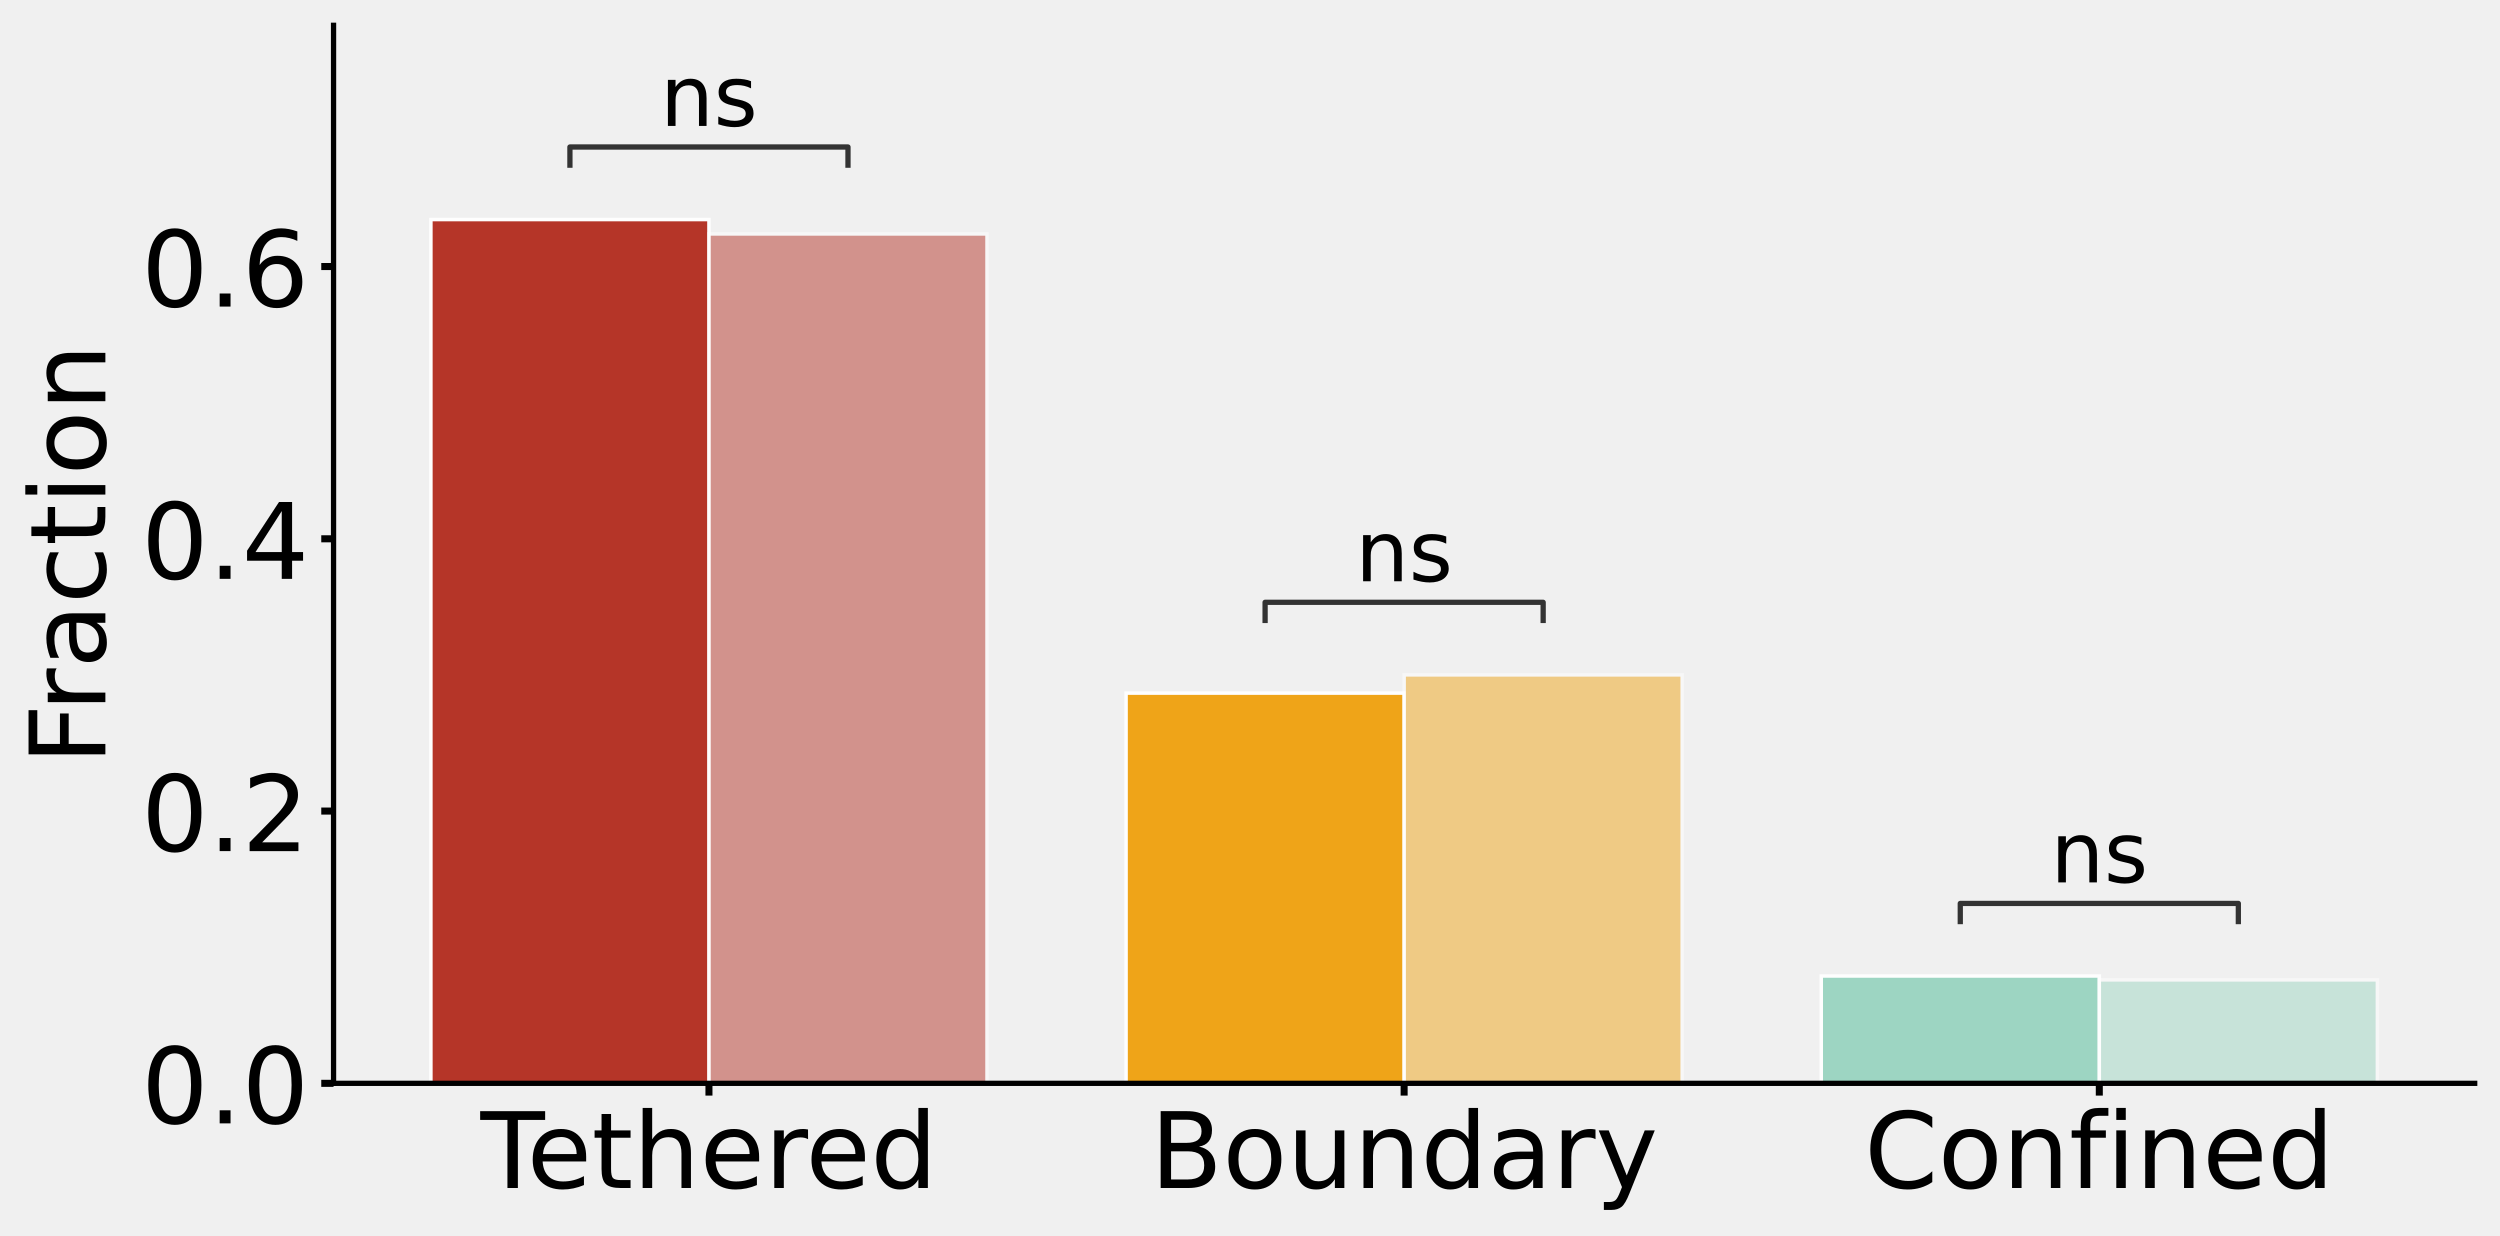
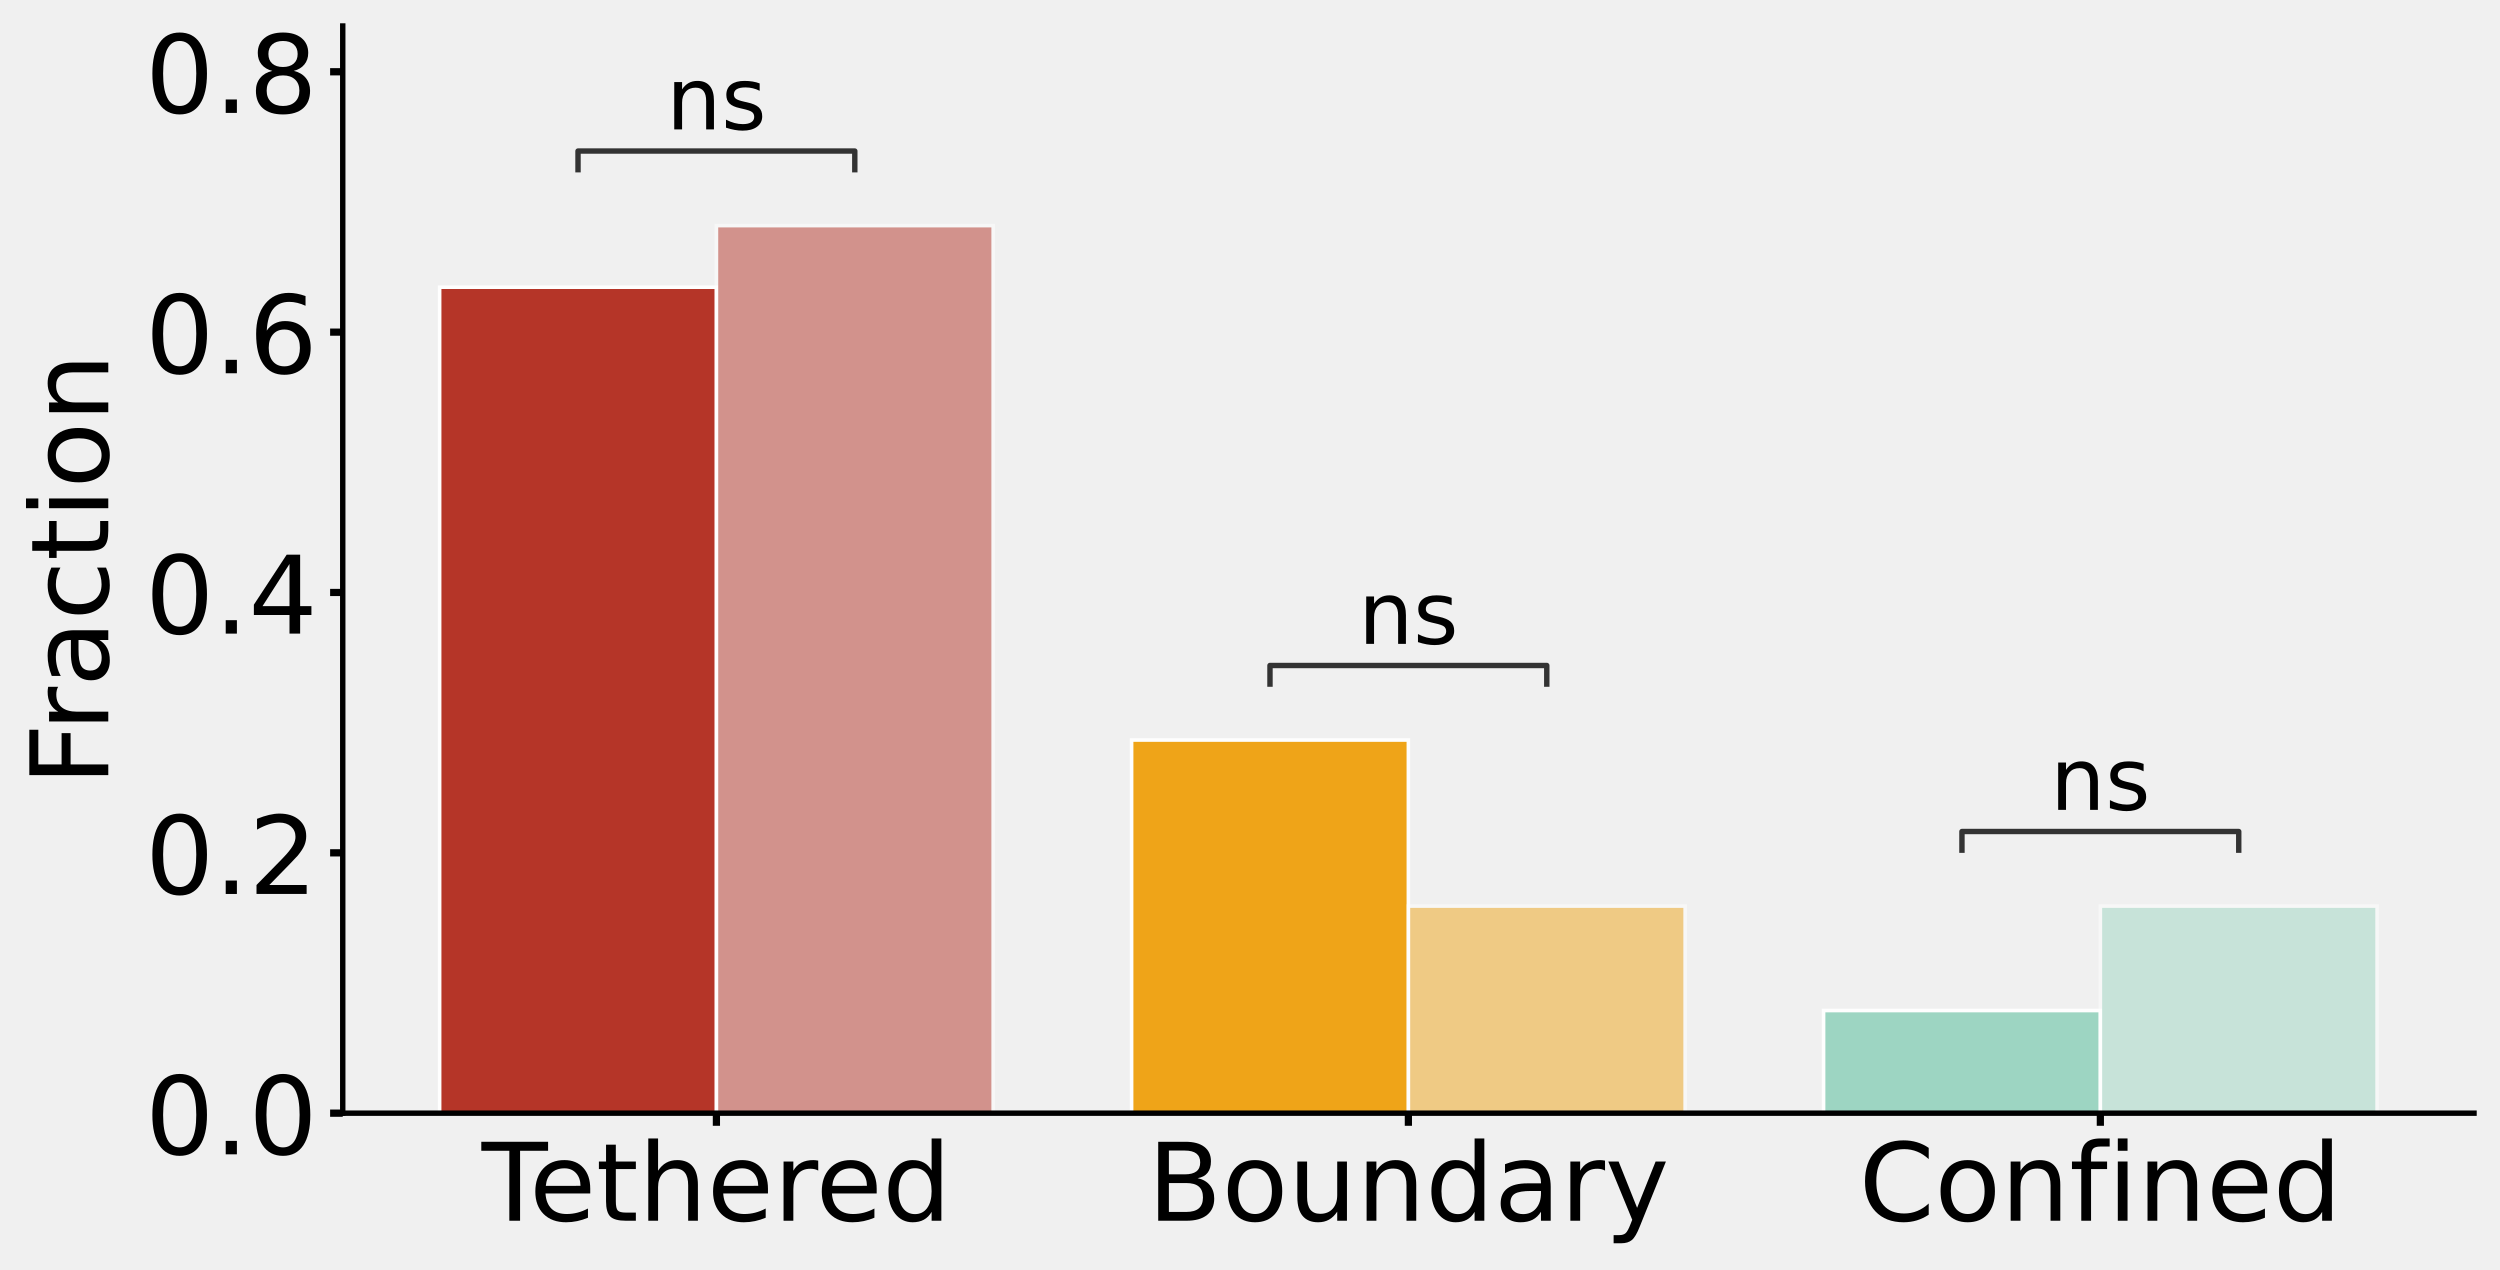
- <svg xmlns="http://www.w3.org/2000/svg" xmlns:xlink="http://www.w3.org/1999/xlink" width="711.604pt" height="351.594pt" viewBox="0 0 711.604 351.594" version="1.1">
+ <svg xmlns="http://www.w3.org/2000/svg" xmlns:xlink="http://www.w3.org/1999/xlink" width="692.524pt" height="351.594pt" viewBox="0 0 692.524 351.594" version="1.1">
  <defs>
    <style type="text/css">*{stroke-linejoin: round; stroke-linecap: butt}</style>
  </defs>
  <g id="figure_1">
    <g id="patch_1">
-       <path d="M 0 351.594  L 711.604 351.594  L 711.604 0  L 0 0  L 0 351.594  z " style="fill: none" />
+       <path d="M 0 351.594  L 692.524 351.594  L 692.524 0  L 0 0  L 0 351.594  z " style="fill: none" />
    </g>
    <g id="axes_1">
      <g id="patch_2">
-         <path d="M 94.944 308.36  L 704.404 308.36  L 704.404 7.2  L 94.944 7.2  L 94.944 308.36  z " style="fill: none" />
+         <path d="M 94.944 308.36  L 685.324 308.36  L 685.324 7.2  L 94.944 7.2  L 94.944 308.36  z " style="fill: none" />
      </g>
      <g id="patch_3">
-         <path d="M 122.646 308.36  L 201.797 308.36  L 201.797 62.495  L 122.646 62.495  z " clip-path="url(#peb0c8e40a4)" style="fill: #ae2012; opacity: 0.9; stroke: #ffffff; stroke-linejoin: miter" />
+         <path d="M 121.779 308.36  L 198.452 308.36  L 198.452 79.555  L 121.779 79.555  z " clip-path="url(#p368affc6e2)" style="fill: #ae2012; opacity: 0.9; stroke: #ffffff; stroke-linejoin: miter" />
      </g>
      <g id="patch_4">
-         <path d="M 320.523 308.36  L 399.674 308.36  L 399.674 197.289  L 320.523 197.289  z " clip-path="url(#peb0c8e40a4)" style="fill: #ee9b00; opacity: 0.9; stroke: #ffffff; stroke-linejoin: miter" />
+         <path d="M 313.461 308.36  L 390.134 308.36  L 390.134 204.996  L 313.461 204.996  z " clip-path="url(#p368affc6e2)" style="fill: #ee9b00; opacity: 0.9; stroke: #ffffff; stroke-linejoin: miter" />
      </g>
      <g id="patch_5">
-         <path d="M 518.4 308.36  L 597.55 308.36  L 597.55 277.807  L 518.4 277.807  z " clip-path="url(#peb0c8e40a4)" style="fill: #94d2bd; opacity: 0.9; stroke: #ffffff; stroke-linejoin: miter" />
+         <path d="M 505.143 308.36  L 581.816 308.36  L 581.816 279.927  L 505.143 279.927  z " clip-path="url(#p368affc6e2)" style="fill: #94d2bd; opacity: 0.9; stroke: #ffffff; stroke-linejoin: miter" />
      </g>
      <g id="patch_6">
-         <path d="M 201.797 308.36  L 280.948 308.36  L 280.948 66.586  L 201.797 66.586  z " clip-path="url(#peb0c8e40a4)" style="fill: #ae2012; opacity: 0.45; stroke: #ffffff; stroke-linejoin: miter" />
+         <path d="M 198.452 308.36  L 275.125 308.36  L 275.125 62.495  L 198.452 62.495  z " clip-path="url(#p368affc6e2)" style="fill: #ae2012; opacity: 0.45; stroke: #ffffff; stroke-linejoin: miter" />
      </g>
      <g id="patch_7">
-         <path d="M 399.674 308.36  L 478.824 308.36  L 478.824 192.096  L 399.674 192.096  z " clip-path="url(#peb0c8e40a4)" style="fill: #ee9b00; opacity: 0.45; stroke: #ffffff; stroke-linejoin: miter" />
+         <path d="M 390.134 308.36  L 466.806 308.36  L 466.806 250.991  L 390.134 250.991  z " clip-path="url(#p368affc6e2)" style="fill: #ee9b00; opacity: 0.45; stroke: #ffffff; stroke-linejoin: miter" />
      </g>
      <g id="patch_8">
-         <path d="M 597.55 308.36  L 676.701 308.36  L 676.701 278.909  L 597.55 278.909  z " clip-path="url(#peb0c8e40a4)" style="fill: #94d2bd; opacity: 0.45; stroke: #ffffff; stroke-linejoin: miter" />
+         <path d="M 581.816 308.36  L 658.488 308.36  L 658.488 250.991  L 581.816 250.991  z " clip-path="url(#p368affc6e2)" style="fill: #94d2bd; opacity: 0.45; stroke: #ffffff; stroke-linejoin: miter" />
      </g>
      <g id="patch_9">
-         <path d="M 201.797 308.36  L 201.797 308.36  L 201.797 308.36  L 201.797 308.36  z " clip-path="url(#peb0c8e40a4)" style="fill: #808080; stroke: #ffffff; stroke-linejoin: miter" />
+         <path d="M 198.452 308.36  L 198.452 308.36  L 198.452 308.36  L 198.452 308.36  z " clip-path="url(#p368affc6e2)" style="fill: #808080; stroke: #ffffff; stroke-linejoin: miter" />
      </g>
      <g id="patch_10">
-         <path d="M 201.797 308.36  L 201.797 308.36  L 201.797 308.36  L 201.797 308.36  z " clip-path="url(#peb0c8e40a4)" style="fill: #808080; stroke: #ffffff; stroke-linejoin: miter" />
+         <path d="M 198.452 308.36  L 198.452 308.36  L 198.452 308.36  L 198.452 308.36  z " clip-path="url(#p368affc6e2)" style="fill: #808080; stroke: #ffffff; stroke-linejoin: miter" />
      </g>
      <g id="matplotlib.axis_1">
        <g id="xtick_1">
          <g id="line2d_1">
            <defs>
-               <path id="ma38549ca52" d="M 0 0  L 0 3.5  " style="stroke: #000000; stroke-width: 2" />
+               <path id="mf58834b5ab" d="M 0 0  L 0 3.5  " style="stroke: #000000; stroke-width: 2" />
            </defs>
            <g>
-               <use xlink:href="#ma38549ca52" x="201.797" y="308.36" style="stroke: #000000; stroke-width: 2" />
+               <use xlink:href="#mf58834b5ab" x="198.452" y="308.36" style="stroke: #000000; stroke-width: 2" />
            </g>
          </g>
          <g id="text_1">
-             <g transform="translate(136.7581 338.1553) scale(0.3 -0.3)">
+             <g transform="translate(133.4129 338.1553) scale(0.3 -0.3)">
              <defs>
                <path id="DejaVuSans-54" d="M -19 4666  L 3928 4666  L 3928 4134  L 2272 4134  L 2272 0  L 1638 0  L 1638 4134  L -19 4134  L -19 4666  z " transform="scale(0.015625)" />
                <path id="DejaVuSans-65" d="M 3597 1894  L 3597 1613  L 953 1613  Q 991 1019 1311 708  Q 1631 397 2203 397  Q 2534 397 2845 478  Q 3156 559 3463 722  L 3463 178  Q 3153 47 2828 -22  Q 2503 -91 2169 -91  Q 1331 -91 842 396  Q 353 884 353 1716  Q 353 2575 817 3079  Q 1281 3584 2069 3584  Q 2775 3584 3186 3129  Q 3597 2675 3597 1894  z M 3022 2063  Q 3016 2534 2758 2815  Q 2500 3097 2075 3097  Q 1594 3097 1305 2825  Q 1016 2553 972 2059  L 3022 2063  z " transform="scale(0.015625)" />
                <path id="DejaVuSans-74" d="M 1172 4494  L 1172 3500  L 2356 3500  L 2356 3053  L 1172 3053  L 1172 1153  Q 1172 725 1289 603  Q 1406 481 1766 481  L 2356 481  L 2356 0  L 1766 0  Q 1100 0 847 248  Q 594 497 594 1153  L 594 3053  L 172 3053  L 172 3500  L 594 3500  L 594 4494  L 1172 4494  z " transform="scale(0.015625)" />
                <path id="DejaVuSans-68" d="M 3513 2113  L 3513 0  L 2938 0  L 2938 2094  Q 2938 2591 2744 2837  Q 2550 3084 2163 3084  Q 1697 3084 1428 2787  Q 1159 2491 1159 1978  L 1159 0  L 581 0  L 581 4863  L 1159 4863  L 1159 2956  Q 1366 3272 1645 3428  Q 1925 3584 2291 3584  Q 2894 3584 3203 3211  Q 3513 2838 3513 2113  z " transform="scale(0.015625)" />
                <path id="DejaVuSans-72" d="M 2631 2963  Q 2534 3019 2420 3045  Q 2306 3072 2169 3072  Q 1681 3072 1420 2755  Q 1159 2438 1159 1844  L 1159 0  L 581 0  L 581 3500  L 1159 3500  L 1159 2956  Q 1341 3275 1631 3429  Q 1922 3584 2338 3584  Q 2397 3584 2469 3576  Q 2541 3569 2628 3553  L 2631 2963  z " transform="scale(0.015625)" />
                <path id="DejaVuSans-64" d="M 2906 2969  L 2906 4863  L 3481 4863  L 3481 0  L 2906 0  L 2906 525  Q 2725 213 2448 61  Q 2172 -91 1784 -91  Q 1150 -91 751 415  Q 353 922 353 1747  Q 353 2572 751 3078  Q 1150 3584 1784 3584  Q 2172 3584 2448 3432  Q 2725 3281 2906 2969  z M 947 1747  Q 947 1113 1208 752  Q 1469 391 1925 391  Q 2381 391 2643 752  Q 2906 1113 2906 1747  Q 2906 2381 2643 2742  Q 2381 3103 1925 3103  Q 1469 3103 1208 2742  Q 947 2381 947 1747  z " transform="scale(0.015625)" />
              </defs>
              <use xlink:href="#DejaVuSans-54" />
              <use xlink:href="#DejaVuSans-65" transform="translate(44.08398 0)" />
              <use xlink:href="#DejaVuSans-74" transform="translate(105.6074 0)" />
              <use xlink:href="#DejaVuSans-68" transform="translate(144.8164 0)" />
              <use xlink:href="#DejaVuSans-65" transform="translate(208.1953 0)" />
              <use xlink:href="#DejaVuSans-72" transform="translate(269.7188 0)" />
              <use xlink:href="#DejaVuSans-65" transform="translate(308.582 0)" />
              <use xlink:href="#DejaVuSans-64" transform="translate(370.1055 0)" />
            </g>
          </g>
        </g>
        <g id="xtick_2">
          <g id="line2d_2">
            <g>
-               <use xlink:href="#ma38549ca52" x="399.674" y="308.36" style="stroke: #000000; stroke-width: 2" />
+               <use xlink:href="#mf58834b5ab" x="390.134" y="308.36" style="stroke: #000000; stroke-width: 2" />
            </g>
          </g>
          <g id="text_2">
-             <g transform="translate(327.4323 338.1553) scale(0.3 -0.3)">
+             <g transform="translate(317.8923 338.1553) scale(0.3 -0.3)">
              <defs>
                <path id="DejaVuSans-42" d="M 1259 2228  L 1259 519  L 2272 519  Q 2781 519 3026 730  Q 3272 941 3272 1375  Q 3272 1813 3026 2020  Q 2781 2228 2272 2228  L 1259 2228  z M 1259 4147  L 1259 2741  L 2194 2741  Q 2656 2741 2882 2914  Q 3109 3088 3109 3444  Q 3109 3797 2882 3972  Q 2656 4147 2194 4147  L 1259 4147  z M 628 4666  L 2241 4666  Q 2963 4666 3353 4366  Q 3744 4066 3744 3513  Q 3744 3084 3544 2831  Q 3344 2578 2956 2516  Q 3422 2416 3680 2098  Q 3938 1781 3938 1306  Q 3938 681 3513 340  Q 3088 0 2303 0  L 628 0  L 628 4666  z " transform="scale(0.015625)" />
                <path id="DejaVuSans-6f" d="M 1959 3097  Q 1497 3097 1228 2736  Q 959 2375 959 1747  Q 959 1119 1226 758  Q 1494 397 1959 397  Q 2419 397 2687 759  Q 2956 1122 2956 1747  Q 2956 2369 2687 2733  Q 2419 3097 1959 3097  z M 1959 3584  Q 2709 3584 3137 3096  Q 3566 2609 3566 1747  Q 3566 888 3137 398  Q 2709 -91 1959 -91  Q 1206 -91 779 398  Q 353 888 353 1747  Q 353 2609 779 3096  Q 1206 3584 1959 3584  z " transform="scale(0.015625)" />
                <path id="DejaVuSans-75" d="M 544 1381  L 544 3500  L 1119 3500  L 1119 1403  Q 1119 906 1312 657  Q 1506 409 1894 409  Q 2359 409 2629 706  Q 2900 1003 2900 1516  L 2900 3500  L 3475 3500  L 3475 0  L 2900 0  L 2900 538  Q 2691 219 2414 64  Q 2138 -91 1772 -91  Q 1169 -91 856 284  Q 544 659 544 1381  z M 1991 3584  L 1991 3584  z " transform="scale(0.015625)" />
                <path id="DejaVuSans-6e" d="M 3513 2113  L 3513 0  L 2938 0  L 2938 2094  Q 2938 2591 2744 2837  Q 2550 3084 2163 3084  Q 1697 3084 1428 2787  Q 1159 2491 1159 1978  L 1159 0  L 581 0  L 581 3500  L 1159 3500  L 1159 2956  Q 1366 3272 1645 3428  Q 1925 3584 2291 3584  Q 2894 3584 3203 3211  Q 3513 2838 3513 2113  z " transform="scale(0.015625)" />
                <path id="DejaVuSans-61" d="M 2194 1759  Q 1497 1759 1228 1600  Q 959 1441 959 1056  Q 959 750 1161 570  Q 1363 391 1709 391  Q 2188 391 2477 730  Q 2766 1069 2766 1631  L 2766 1759  L 2194 1759  z M 3341 1997  L 3341 0  L 2766 0  L 2766 531  Q 2569 213 2275 61  Q 1981 -91 1556 -91  Q 1019 -91 701 211  Q 384 513 384 1019  Q 384 1609 779 1909  Q 1175 2209 1959 2209  L 2766 2209  L 2766 2266  Q 2766 2663 2505 2880  Q 2244 3097 1772 3097  Q 1472 3097 1187 3025  Q 903 2953 641 2809  L 641 3341  Q 956 3463 1253 3523  Q 1550 3584 1831 3584  Q 2591 3584 2966 3190  Q 3341 2797 3341 1997  z " transform="scale(0.015625)" />
                <path id="DejaVuSans-79" d="M 2059 -325  Q 1816 -950 1584 -1140  Q 1353 -1331 966 -1331  L 506 -1331  L 506 -850  L 844 -850  Q 1081 -850 1212 -737  Q 1344 -625 1503 -206  L 1606 56  L 191 3500  L 800 3500  L 1894 763  L 2988 3500  L 3597 3500  L 2059 -325  z " transform="scale(0.015625)" />
              </defs>
              <use xlink:href="#DejaVuSans-42" />
              <use xlink:href="#DejaVuSans-6f" transform="translate(68.60352 0)" />
              <use xlink:href="#DejaVuSans-75" transform="translate(129.7852 0)" />
              <use xlink:href="#DejaVuSans-6e" transform="translate(193.1641 0)" />
              <use xlink:href="#DejaVuSans-64" transform="translate(256.543 0)" />
              <use xlink:href="#DejaVuSans-61" transform="translate(320.0195 0)" />
              <use xlink:href="#DejaVuSans-72" transform="translate(381.2988 0)" />
              <use xlink:href="#DejaVuSans-79" transform="translate(422.4121 0)" />
            </g>
          </g>
        </g>
        <g id="xtick_3">
          <g id="line2d_3">
            <g>
-               <use xlink:href="#ma38549ca52" x="597.55" y="308.36" style="stroke: #000000; stroke-width: 2" />
+               <use xlink:href="#mf58834b5ab" x="581.816" y="308.36" style="stroke: #000000; stroke-width: 2" />
            </g>
          </g>
          <g id="text_3">
-             <g transform="translate(530.6855 338.1553) scale(0.3 -0.3)">
+             <g transform="translate(514.9507 338.1553) scale(0.3 -0.3)">
              <defs>
                <path id="DejaVuSans-43" d="M 4122 4306  L 4122 3641  Q 3803 3938 3442 4084  Q 3081 4231 2675 4231  Q 1875 4231 1450 3742  Q 1025 3253 1025 2328  Q 1025 1406 1450 917  Q 1875 428 2675 428  Q 3081 428 3442 575  Q 3803 722 4122 1019  L 4122 359  Q 3791 134 3420 21  Q 3050 -91 2638 -91  Q 1578 -91 968 557  Q 359 1206 359 2328  Q 359 3453 968 4101  Q 1578 4750 2638 4750  Q 3056 4750 3426 4639  Q 3797 4528 4122 4306  z " transform="scale(0.015625)" />
                <path id="DejaVuSans-66" d="M 2375 4863  L 2375 4384  L 1825 4384  Q 1516 4384 1395 4259  Q 1275 4134 1275 3809  L 1275 3500  L 2222 3500  L 2222 3053  L 1275 3053  L 1275 0  L 697 0  L 697 3053  L 147 3053  L 147 3500  L 697 3500  L 697 3744  Q 697 4328 969 4595  Q 1241 4863 1831 4863  L 2375 4863  z " transform="scale(0.015625)" />
                <path id="DejaVuSans-69" d="M 603 3500  L 1178 3500  L 1178 0  L 603 0  L 603 3500  z M 603 4863  L 1178 4863  L 1178 4134  L 603 4134  L 603 4863  z " transform="scale(0.015625)" />
              </defs>
              <use xlink:href="#DejaVuSans-43" />
              <use xlink:href="#DejaVuSans-6f" transform="translate(69.82422 0)" />
              <use xlink:href="#DejaVuSans-6e" transform="translate(131.0059 0)" />
              <use xlink:href="#DejaVuSans-66" transform="translate(194.3848 0)" />
              <use xlink:href="#DejaVuSans-69" transform="translate(229.5898 0)" />
              <use xlink:href="#DejaVuSans-6e" transform="translate(257.373 0)" />
              <use xlink:href="#DejaVuSans-65" transform="translate(320.752 0)" />
              <use xlink:href="#DejaVuSans-64" transform="translate(382.2754 0)" />
            </g>
          </g>
        </g>
      </g>
      <g id="matplotlib.axis_2">
        <g id="ytick_1">
          <g id="line2d_4">
            <defs>
-               <path id="m34a6d1bf60" d="M 0 0  L -3.5 0  " style="stroke: #000000; stroke-width: 2" />
+               <path id="m77b708cbc3" d="M 0 0  L -3.5 0  " style="stroke: #000000; stroke-width: 2" />
            </defs>
            <g>
-               <use xlink:href="#m34a6d1bf60" x="94.944" y="308.36" style="stroke: #000000; stroke-width: 2" />
+               <use xlink:href="#m77b708cbc3" x="94.944" y="308.36" style="stroke: #000000; stroke-width: 2" />
            </g>
          </g>
          <g id="text_4">
            <g transform="translate(40.23438 319.7577) scale(0.3 -0.3)">
              <defs>
                <path id="DejaVuSans-30" d="M 2034 4250  Q 1547 4250 1301 3770  Q 1056 3291 1056 2328  Q 1056 1369 1301 889  Q 1547 409 2034 409  Q 2525 409 2770 889  Q 3016 1369 3016 2328  Q 3016 3291 2770 3770  Q 2525 4250 2034 4250  z M 2034 4750  Q 2819 4750 3233 4129  Q 3647 3509 3647 2328  Q 3647 1150 3233 529  Q 2819 -91 2034 -91  Q 1250 -91 836 529  Q 422 1150 422 2328  Q 422 3509 836 4129  Q 1250 4750 2034 4750  z " transform="scale(0.015625)" />
                <path id="DejaVuSans-2e" d="M 684 794  L 1344 794  L 1344 0  L 684 0  L 684 794  z " transform="scale(0.015625)" />
              </defs>
              <use xlink:href="#DejaVuSans-30" />
              <use xlink:href="#DejaVuSans-2e" transform="translate(63.62305 0)" />
              <use xlink:href="#DejaVuSans-30" transform="translate(95.41016 0)" />
            </g>
          </g>
        </g>
        <g id="ytick_2">
          <g id="line2d_5">
            <g>
-               <use xlink:href="#m34a6d1bf60" x="94.944" y="230.862" style="stroke: #000000; stroke-width: 2" />
+               <use xlink:href="#m77b708cbc3" x="94.944" y="236.24" style="stroke: #000000; stroke-width: 2" />
            </g>
          </g>
          <g id="text_5">
-             <g transform="translate(40.23438 242.2598) scale(0.3 -0.3)">
+             <g transform="translate(40.23438 247.6372) scale(0.3 -0.3)">
              <defs>
                <path id="DejaVuSans-32" d="M 1228 531  L 3431 531  L 3431 0  L 469 0  L 469 531  Q 828 903 1448 1529  Q 2069 2156 2228 2338  Q 2531 2678 2651 2914  Q 2772 3150 2772 3378  Q 2772 3750 2511 3984  Q 2250 4219 1831 4219  Q 1534 4219 1204 4116  Q 875 4013 500 3803  L 500 4441  Q 881 4594 1212 4672  Q 1544 4750 1819 4750  Q 2544 4750 2975 4387  Q 3406 4025 3406 3419  Q 3406 3131 3298 2873  Q 3191 2616 2906 2266  Q 2828 2175 2409 1742  Q 1991 1309 1228 531  z " transform="scale(0.015625)" />
              </defs>
              <use xlink:href="#DejaVuSans-30" />
              <use xlink:href="#DejaVuSans-2e" transform="translate(63.62305 0)" />
              <use xlink:href="#DejaVuSans-32" transform="translate(95.41016 0)" />
            </g>
          </g>
        </g>
        <g id="ytick_3">
          <g id="line2d_6">
            <g>
-               <use xlink:href="#m34a6d1bf60" x="94.944" y="153.364" style="stroke: #000000; stroke-width: 2" />
+               <use xlink:href="#m77b708cbc3" x="94.944" y="164.119" style="stroke: #000000; stroke-width: 2" />
            </g>
          </g>
          <g id="text_6">
-             <g transform="translate(40.23438 164.762) scale(0.3 -0.3)">
+             <g transform="translate(40.23438 175.5168) scale(0.3 -0.3)">
              <defs>
                <path id="DejaVuSans-34" d="M 2419 4116  L 825 1625  L 2419 1625  L 2419 4116  z M 2253 4666  L 3047 4666  L 3047 1625  L 3713 1625  L 3713 1100  L 3047 1100  L 3047 0  L 2419 0  L 2419 1100  L 313 1100  L 313 1709  L 2253 4666  z " transform="scale(0.015625)" />
              </defs>
              <use xlink:href="#DejaVuSans-30" />
              <use xlink:href="#DejaVuSans-2e" transform="translate(63.62305 0)" />
              <use xlink:href="#DejaVuSans-34" transform="translate(95.41016 0)" />
            </g>
          </g>
        </g>
        <g id="ytick_4">
          <g id="line2d_7">
            <g>
-               <use xlink:href="#m34a6d1bf60" x="94.944" y="75.867" style="stroke: #000000; stroke-width: 2" />
+               <use xlink:href="#m77b708cbc3" x="94.944" y="91.999" style="stroke: #000000; stroke-width: 2" />
            </g>
          </g>
          <g id="text_7">
-             <g transform="translate(40.23438 87.26418) scale(0.3 -0.3)">
+             <g transform="translate(40.23438 103.3964) scale(0.3 -0.3)">
              <defs>
                <path id="DejaVuSans-36" d="M 2113 2584  Q 1688 2584 1439 2293  Q 1191 2003 1191 1497  Q 1191 994 1439 701  Q 1688 409 2113 409  Q 2538 409 2786 701  Q 3034 994 3034 1497  Q 3034 2003 2786 2293  Q 2538 2584 2113 2584  z M 3366 4563  L 3366 3988  Q 3128 4100 2886 4159  Q 2644 4219 2406 4219  Q 1781 4219 1451 3797  Q 1122 3375 1075 2522  Q 1259 2794 1537 2939  Q 1816 3084 2150 3084  Q 2853 3084 3261 2657  Q 3669 2231 3669 1497  Q 3669 778 3244 343  Q 2819 -91 2113 -91  Q 1303 -91 875 529  Q 447 1150 447 2328  Q 447 3434 972 4092  Q 1497 4750 2381 4750  Q 2619 4750 2861 4703  Q 3103 4656 3366 4563  z " transform="scale(0.015625)" />
              </defs>
              <use xlink:href="#DejaVuSans-30" />
              <use xlink:href="#DejaVuSans-2e" transform="translate(63.62305 0)" />
              <use xlink:href="#DejaVuSans-36" transform="translate(95.41016 0)" />
            </g>
          </g>
        </g>
-         <g id="text_8">
+         <g id="ytick_5">
+           <g id="line2d_8">
+             <g>
+               <use xlink:href="#m77b708cbc3" x="94.944" y="19.878" style="stroke: #000000; stroke-width: 2" />
+             </g>
+           </g>
+           <g id="text_8">
+             <g transform="translate(40.23438 31.27595) scale(0.3 -0.3)">
+               <defs>
+                 <path id="DejaVuSans-38" d="M 2034 2216  Q 1584 2216 1326 1975  Q 1069 1734 1069 1313  Q 1069 891 1326 650  Q 1584 409 2034 409  Q 2484 409 2743 651  Q 3003 894 3003 1313  Q 3003 1734 2745 1975  Q 2488 2216 2034 2216  z M 1403 2484  Q 997 2584 770 2862  Q 544 3141 544 3541  Q 544 4100 942 4425  Q 1341 4750 2034 4750  Q 2731 4750 3128 4425  Q 3525 4100 3525 3541  Q 3525 3141 3298 2862  Q 3072 2584 2669 2484  Q 3125 2378 3379 2068  Q 3634 1759 3634 1313  Q 3634 634 3220 271  Q 2806 -91 2034 -91  Q 1263 -91 848 271  Q 434 634 434 1313  Q 434 1759 690 2068  Q 947 2378 1403 2484  z M 1172 3481  Q 1172 3119 1398 2916  Q 1625 2713 2034 2713  Q 2441 2713 2670 2916  Q 2900 3119 2900 3481  Q 2900 3844 2670 4047  Q 2441 4250 2034 4250  Q 1625 4250 1398 4047  Q 1172 3844 1172 3481  z " transform="scale(0.015625)" />
+               </defs>
+               <use xlink:href="#DejaVuSans-30" />
+               <use xlink:href="#DejaVuSans-2e" transform="translate(63.62305 0)" />
+               <use xlink:href="#DejaVuSans-38" transform="translate(95.41016 0)" />
+             </g>
+           </g>
+         </g>
+         <g id="text_9">
          <g transform="translate(29.99531 217.6581) rotate(-90) scale(0.3 -0.3)">
            <defs>
              <path id="DejaVuSans-46" d="M 628 4666  L 3309 4666  L 3309 4134  L 1259 4134  L 1259 2759  L 3109 2759  L 3109 2228  L 1259 2228  L 1259 0  L 628 0  L 628 4666  z " transform="scale(0.015625)" />
              <path id="DejaVuSans-63" d="M 3122 3366  L 3122 2828  Q 2878 2963 2633 3030  Q 2388 3097 2138 3097  Q 1578 3097 1268 2742  Q 959 2388 959 1747  Q 959 1106 1268 751  Q 1578 397 2138 397  Q 2388 397 2633 464  Q 2878 531 3122 666  L 3122 134  Q 2881 22 2623 -34  Q 2366 -91 2075 -91  Q 1284 -91 818 406  Q 353 903 353 1747  Q 353 2603 823 3093  Q 1294 3584 2113 3584  Q 2378 3584 2631 3529  Q 2884 3475 3122 3366  z " transform="scale(0.015625)" />
            </defs>
            <use xlink:href="#DejaVuSans-46" />
            <use xlink:href="#DejaVuSans-72" transform="translate(50.26953 0)" />
            <use xlink:href="#DejaVuSans-61" transform="translate(91.38281 0)" />
            <use xlink:href="#DejaVuSans-63" transform="translate(152.6621 0)" />
            <use xlink:href="#DejaVuSans-74" transform="translate(207.6426 0)" />
            <use xlink:href="#DejaVuSans-69" transform="translate(246.8516 0)" />
            <use xlink:href="#DejaVuSans-6f" transform="translate(274.6348 0)" />
            <use xlink:href="#DejaVuSans-6e" transform="translate(335.8164 0)" />
          </g>
        </g>
      </g>
-       <g id="line2d_8">
-         <path clip-path="url(#peb0c8e40a4)" style="fill: none; stroke: #424242; stroke-width: 2.25; stroke-linecap: square" />
-       </g>
      <g id="line2d_9">
-         <path clip-path="url(#peb0c8e40a4)" style="fill: none; stroke: #424242; stroke-width: 2.25; stroke-linecap: square" />
+         <path clip-path="url(#p368affc6e2)" style="fill: none; stroke: #424242; stroke-width: 2.25; stroke-linecap: square" />
      </g>
      <g id="line2d_10">
-         <path clip-path="url(#peb0c8e40a4)" style="fill: none; stroke: #424242; stroke-width: 2.25; stroke-linecap: square" />
+         <path clip-path="url(#p368affc6e2)" style="fill: none; stroke: #424242; stroke-width: 2.25; stroke-linecap: square" />
      </g>
      <g id="line2d_11">
-         <path clip-path="url(#peb0c8e40a4)" style="fill: none; stroke: #424242; stroke-width: 2.25; stroke-linecap: square" />
+         <path clip-path="url(#p368affc6e2)" style="fill: none; stroke: #424242; stroke-width: 2.25; stroke-linecap: square" />
      </g>
      <g id="line2d_12">
-         <path clip-path="url(#peb0c8e40a4)" style="fill: none; stroke: #424242; stroke-width: 2.25; stroke-linecap: square" />
+         <path clip-path="url(#p368affc6e2)" style="fill: none; stroke: #424242; stroke-width: 2.25; stroke-linecap: square" />
      </g>
      <g id="line2d_13">
-         <path clip-path="url(#peb0c8e40a4)" style="fill: none; stroke: #424242; stroke-width: 2.25; stroke-linecap: square" />
+         <path clip-path="url(#p368affc6e2)" style="fill: none; stroke: #424242; stroke-width: 2.25; stroke-linecap: square" />
      </g>
      <g id="line2d_14">
-         <path d="M 360.098 176.607  L 360.098 171.443  L 439.249 171.443  L 439.249 176.607  " style="fill: none; stroke: #333333; stroke-width: 1.5; stroke-linecap: square" />
+         <path clip-path="url(#p368affc6e2)" style="fill: none; stroke: #424242; stroke-width: 2.25; stroke-linecap: square" />
      </g>
      <g id="line2d_15">
-         <path d="M 162.222 47.005  L 162.222 41.842  L 241.372 41.842  L 241.372 47.005  " style="fill: none; stroke: #333333; stroke-width: 1.5; stroke-linecap: square" />
+         <path d="M 351.797 189.507  L 351.797 184.344  L 428.47 184.344  L 428.47 189.507  " style="fill: none; stroke: #333333; stroke-width: 1.5; stroke-linecap: square" />
      </g>
      <g id="line2d_16">
-         <path d="M 557.975 262.317  L 557.975 257.154  L 637.126 257.154  L 637.126 262.317  " style="fill: none; stroke: #333333; stroke-width: 1.5; stroke-linecap: square" />
+         <path d="M 160.116 47.005  L 160.116 41.842  L 236.788 41.842  L 236.788 47.005  " style="fill: none; stroke: #333333; stroke-width: 1.5; stroke-linecap: square" />
+       </g>
+       <g id="line2d_17">
+         <path d="M 543.479 235.502  L 543.479 230.339  L 620.152 230.339  L 620.152 235.502  " style="fill: none; stroke: #333333; stroke-width: 1.5; stroke-linecap: square" />
      </g>
      <g id="patch_11">
        <path d="M 94.944 308.36  L 94.944 7.2  " style="fill: none; stroke: #000000; stroke-width: 1.5; stroke-linejoin: miter; stroke-linecap: square" />
      </g>
      <g id="patch_12">
-         <path d="M 94.944 308.36  L 704.404 308.36  " style="fill: none; stroke: #000000; stroke-width: 1.5; stroke-linejoin: miter; stroke-linecap: square" />
-       </g>
-       <g id="text_9">
-         <g transform="translate(385.8175 165.4522) scale(0.24 -0.24)">
+         <path d="M 94.944 308.36  L 685.324 308.36  " style="fill: none; stroke: #000000; stroke-width: 1.5; stroke-linejoin: miter; stroke-linecap: square" />
+       </g>
+       <g id="text_10">
+         <g transform="translate(376.2775 178.3524) scale(0.24 -0.24)">
          <defs>
            <path id="DejaVuSans-73" d="M 2834 3397  L 2834 2853  Q 2591 2978 2328 3040  Q 2066 3103 1784 3103  Q 1356 3103 1142 2972  Q 928 2841 928 2578  Q 928 2378 1081 2264  Q 1234 2150 1697 2047  L 1894 2003  Q 2506 1872 2764 1633  Q 3022 1394 3022 966  Q 3022 478 2636 193  Q 2250 -91 1575 -91  Q 1294 -91 989 -36  Q 684 19 347 128  L 347 722  Q 666 556 975 473  Q 1284 391 1588 391  Q 1994 391 2212 530  Q 2431 669 2431 922  Q 2431 1156 2273 1281  Q 2116 1406 1581 1522  L 1381 1569  Q 847 1681 609 1914  Q 372 2147 372 2553  Q 372 3047 722 3315  Q 1072 3584 1716 3584  Q 2034 3584 2315 3537  Q 2597 3491 2834 3397  z " transform="scale(0.015625)" />
          </defs>
          <use xlink:href="#DejaVuSans-6e" />
          <use xlink:href="#DejaVuSans-73" transform="translate(63.37891 0)" />
        </g>
      </g>
-       <g id="text_10">
-         <g transform="translate(187.9409 35.85099) scale(0.24 -0.24)">
+       <g id="text_11">
+         <g transform="translate(184.5957 35.85099) scale(0.24 -0.24)">
          <use xlink:href="#DejaVuSans-6e" />
          <use xlink:href="#DejaVuSans-73" transform="translate(63.37891 0)" />
        </g>
      </g>
-       <g id="text_11">
-         <g transform="translate(583.6941 251.1627) scale(0.24 -0.24)">
+       <g id="text_12">
+         <g transform="translate(567.9593 224.3476) scale(0.24 -0.24)">
          <use xlink:href="#DejaVuSans-6e" />
          <use xlink:href="#DejaVuSans-73" transform="translate(63.37891 0)" />
        </g>
      </g>
    </g>
  </g>
  <defs>
-     <clipPath id="peb0c8e40a4">
-       <rect x="94.944" y="7.2" width="609.46" height="301.16" />
+     <clipPath id="p368affc6e2">
+       <rect x="94.944" y="7.2" width="590.38" height="301.16" />
    </clipPath>
  </defs>
</svg>
